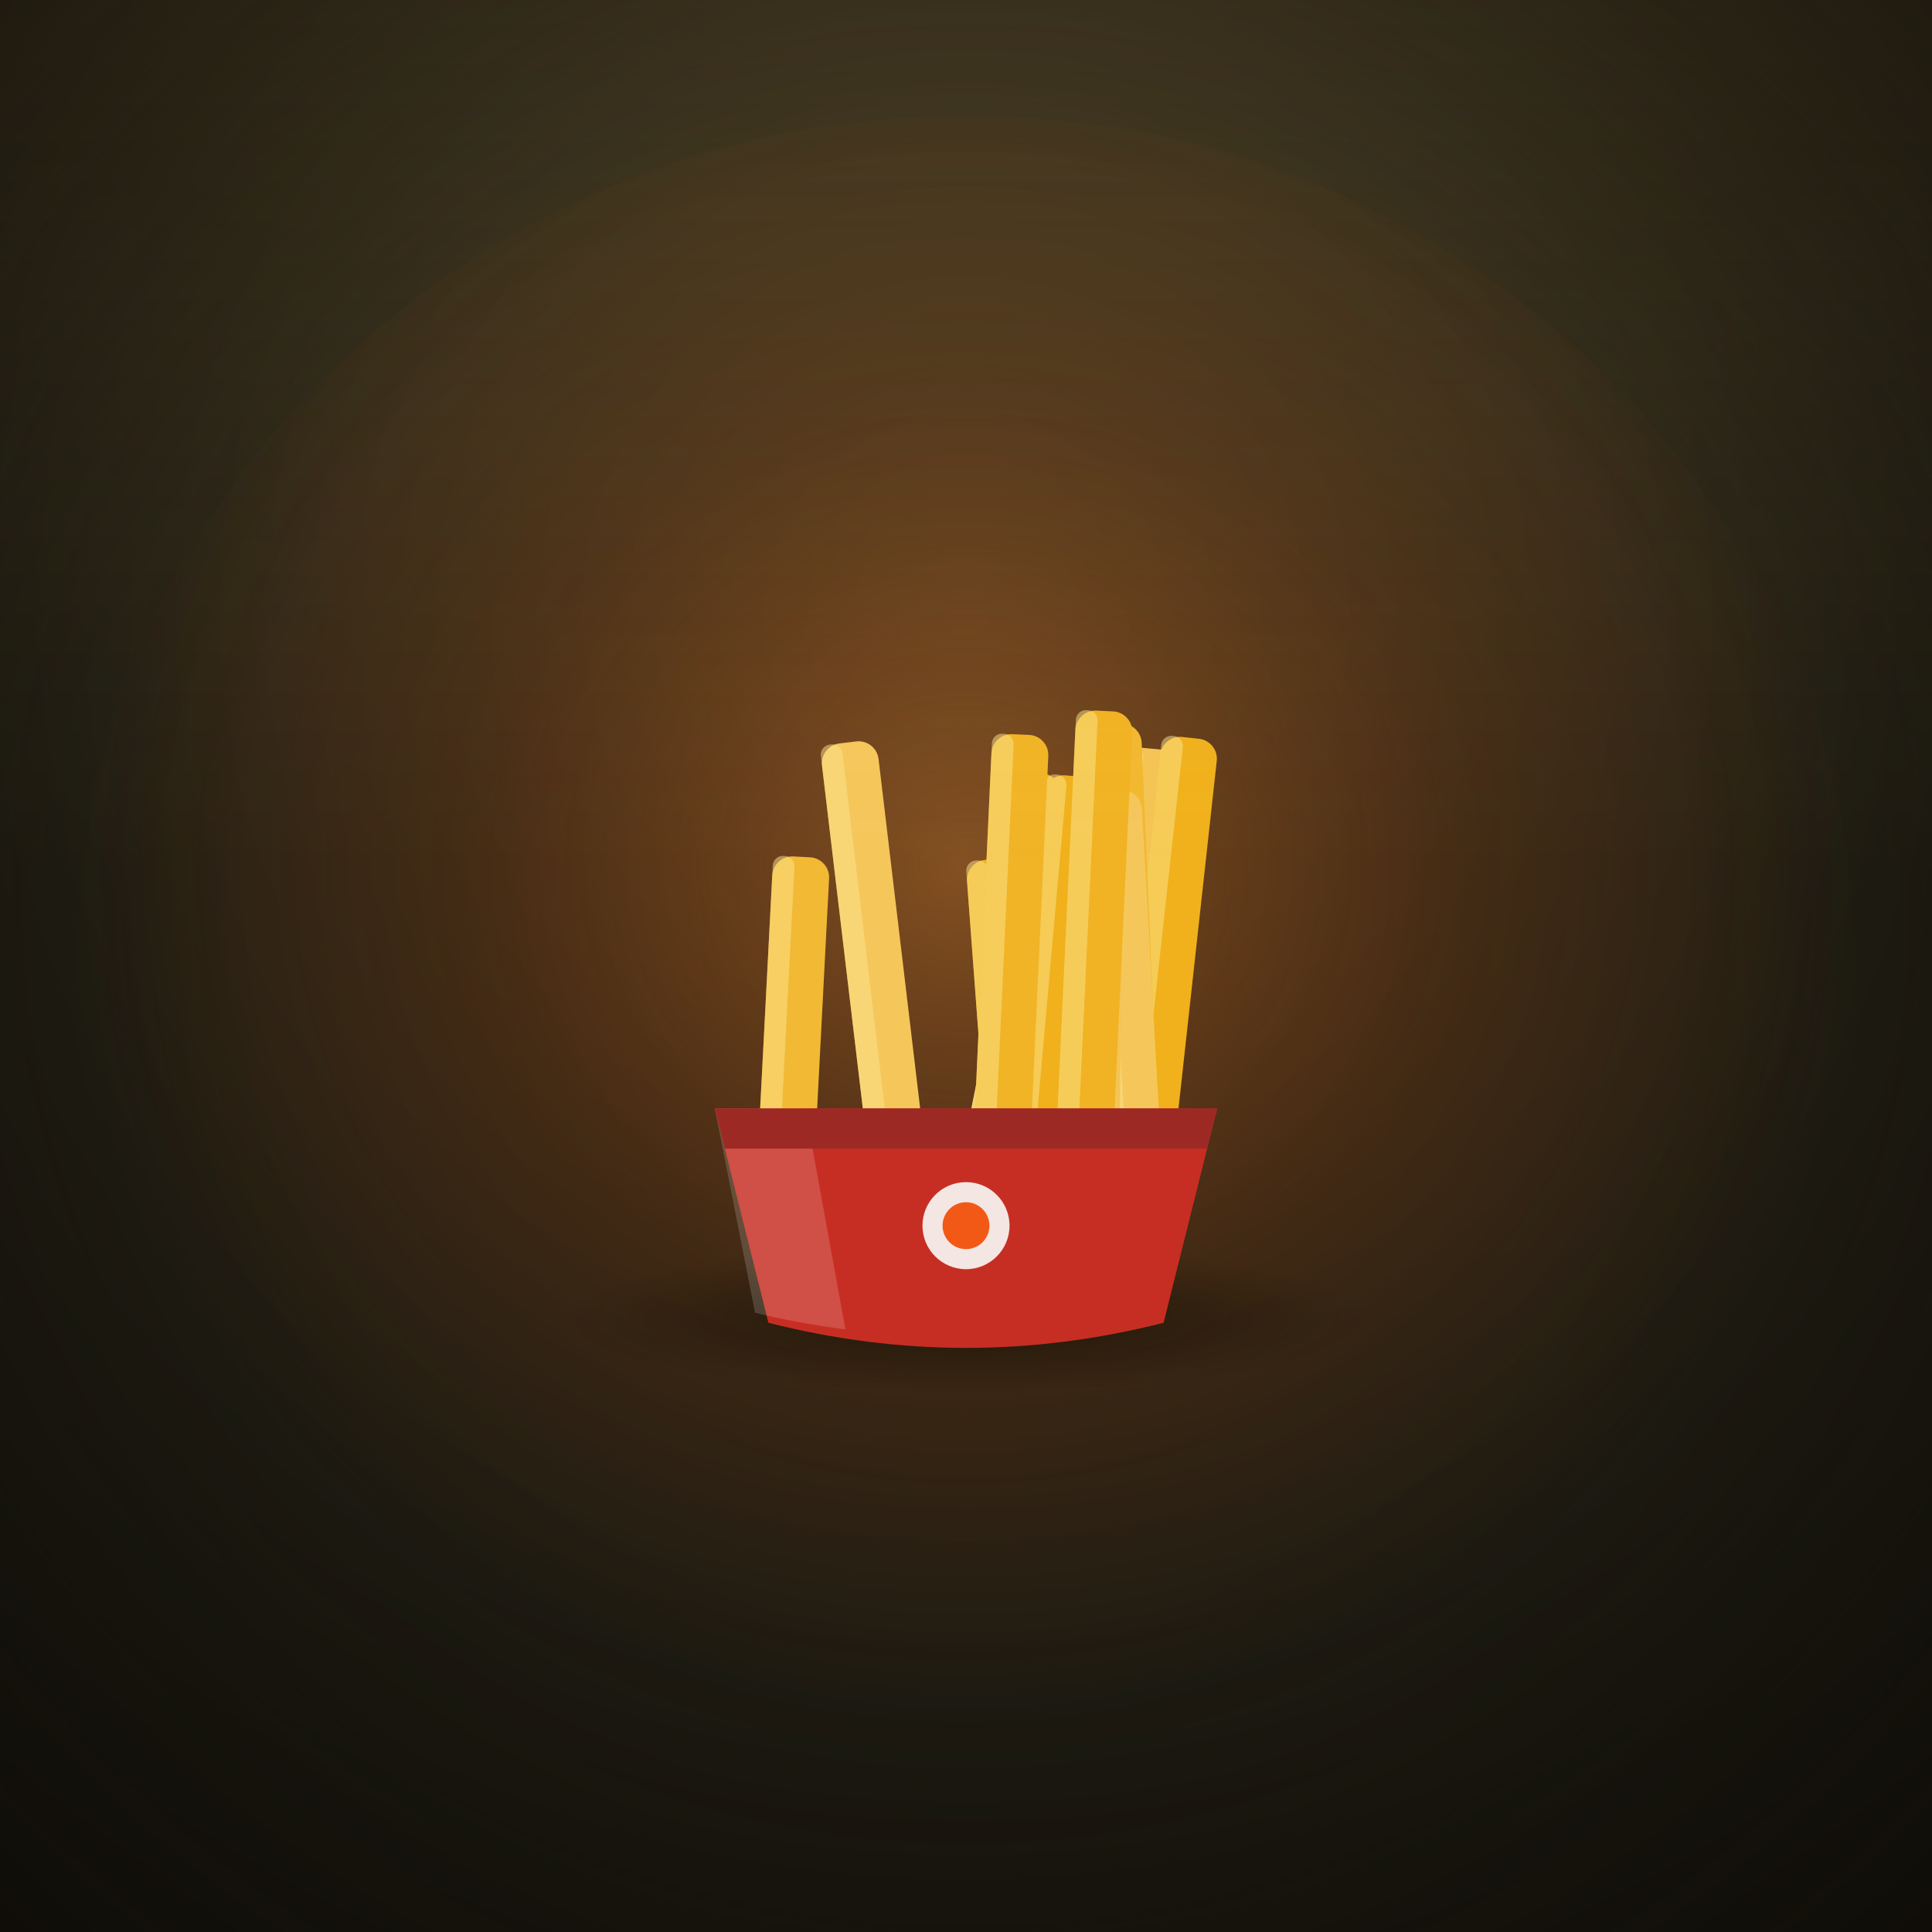
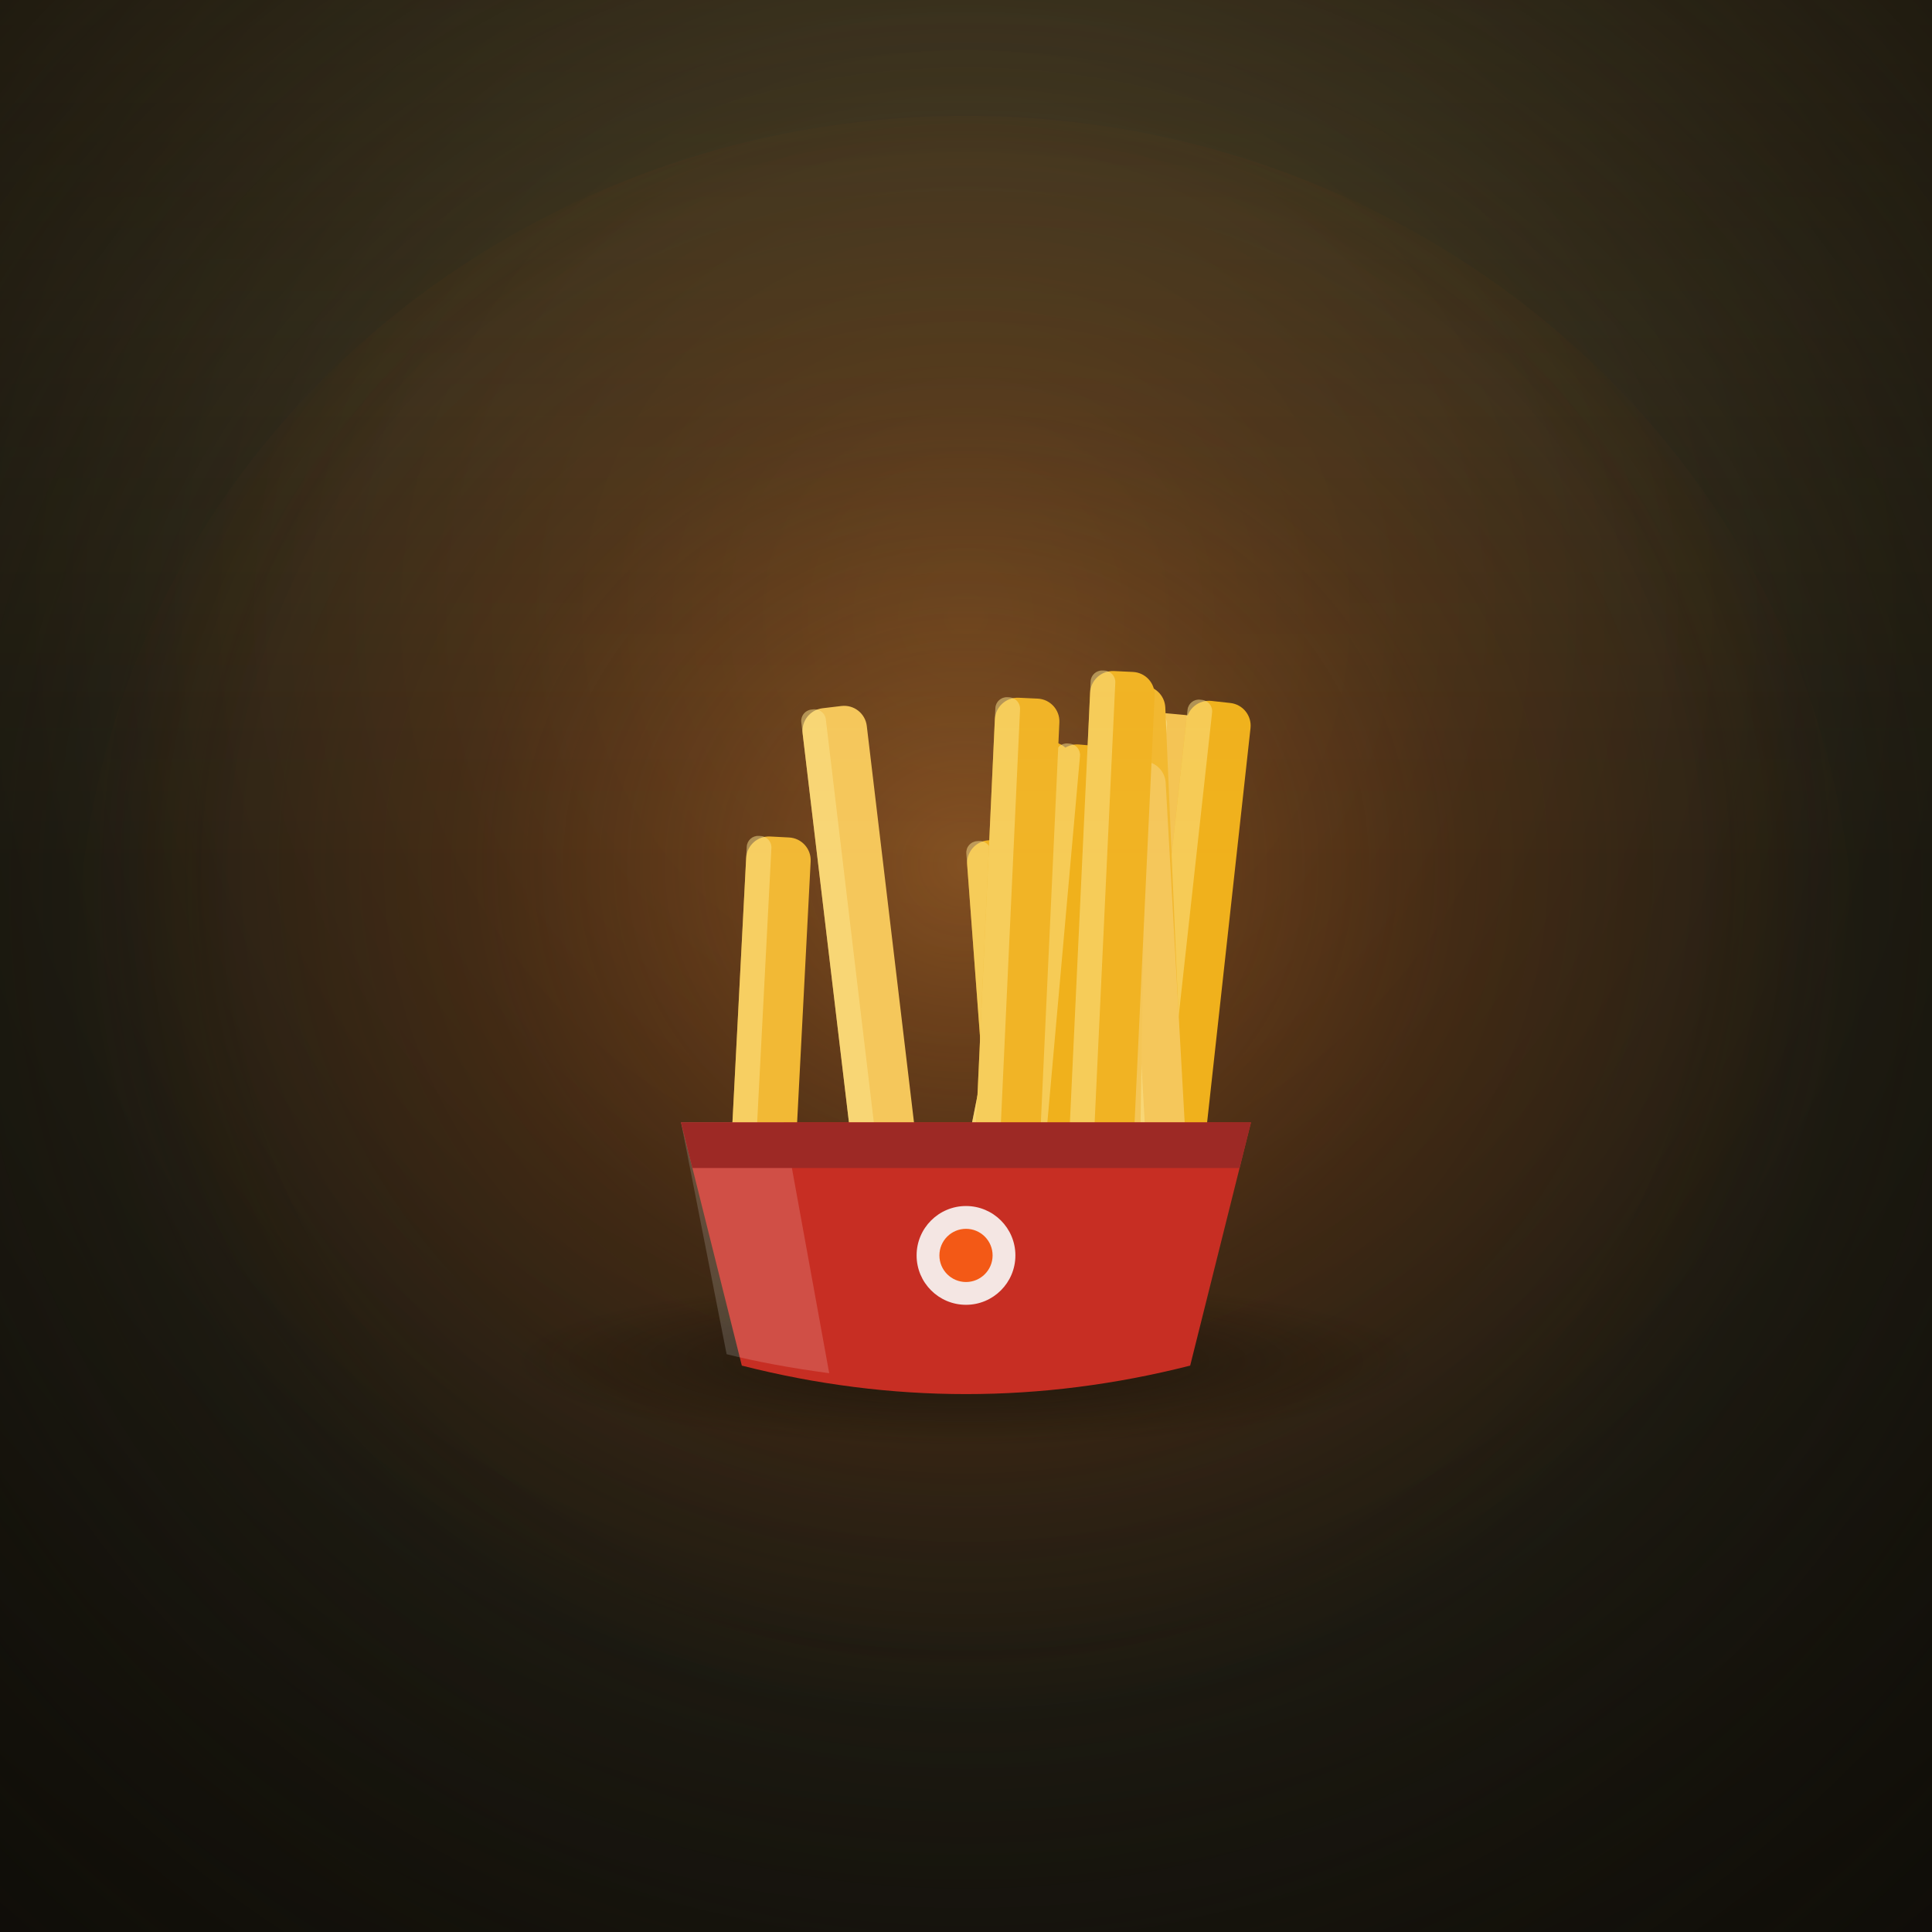
<svg xmlns="http://www.w3.org/2000/svg" viewBox="0 0 600 600" width="600" height="600">
  <defs>
    <radialGradient id="ground" cx="50%" cy="32%" r="84%">
      <stop offset="0%" stop-color="hsl(44.8 33% 17%)" />
      <stop offset="58%" stop-color="hsl(44.8 26% 10%)" />
      <stop offset="100%" stop-color="hsl(44.8 22% 6%)" />
    </radialGradient>
    <radialGradient id="keyLight" cx="50%" cy="44%" r="50%">
      <stop offset="0%" stop-color="hsl(26 96% 58% / 0.4)" />
      <stop offset="55%" stop-color="hsl(20 92% 46% / 0.136)" />
      <stop offset="100%" stop-color="hsl(20 90% 40% / 0)" />
    </radialGradient>
    <radialGradient id="dishShadow" cx="50%" cy="50%" r="50%">
      <stop offset="0%" stop-color="hsl(44.8 60% 3% / 0.6)" />
      <stop offset="100%" stop-color="hsl(44.8 60% 3% / 0)" />
    </radialGradient>
    <radialGradient id="vignette" cx="50%" cy="46%" r="72%">
      <stop offset="52%" stop-color="hsl(44.8 40% 4% / 0)" />
      <stop offset="100%" stop-color="hsl(44.8 40% 4% / 0.62)" />
    </radialGradient>
    <linearGradient id="topSheen" x1="0" y1="0" x2="0" y2="1">
      <stop offset="0%" stop-color="hsl(38 100% 72% / 0.11)" />
      <stop offset="45%" stop-color="hsl(38 100% 72% / 0)" />
    </linearGradient>
  </defs>
  <rect width="600" height="600" fill="url(#ground)" />
  <ellipse cx="300" cy="300" rx="276" ry="264" fill="url(#keyLight)" />
-   <g transform="translate(300 312) scale(0.52)">
+   <g transform="translate(300 312) scale(0.59)">
    <ellipse cx="0" cy="188" rx="240" ry="44" fill="url(#dishShadow)" />
    <g transform="rotate(2.97 -107.37 90)">
      <rect x="-124.37" y="-88.49" width="34" height="178.49" rx="12" fill="hsl(42 88% 57.92%)" />
      <rect x="-124.37" y="-88.49" width="13" height="178.49" rx="6" fill="hsl(48 96% 78% / 0.5)" />
    </g>
    <g transform="rotate(-4.27 29.88 90)">
      <rect x="12.88" y="-87.36" width="34" height="177.36" rx="12" fill="hsl(42 88% 53.96%)" />
      <rect x="12.88" y="-87.36" width="13" height="177.36" rx="6" fill="hsl(48 96% 78% / 0.5)" />
    </g>
    <g transform="rotate(5.22 88.15 90)">
      <rect x="71.15" y="-153.93" width="34" height="243.93" rx="12" fill="hsl(42 88% 64.35%)" />
      <rect x="71.15" y="-153.93" width="13" height="243.93" rx="6" fill="hsl(48 96% 78% / 0.5)" />
    </g>
    <g transform="rotate(-2.29 41.03 90)">
      <rect x="24.03" y="-101.13" width="34" height="191.13" rx="12" fill="hsl(42 88% 59.51%)" />
      <rect x="24.03" y="-101.13" width="13" height="191.13" rx="6" fill="hsl(48 96% 78% / 0.5)" />
    </g>
    <g transform="rotate(-7.86 69.14 90)">
      <rect x="52.14" y="-139.69" width="34" height="229.69" rx="12" fill="hsl(42 88% 52.3%)" />
      <rect x="52.14" y="-139.69" width="13" height="229.69" rx="6" fill="hsl(48 96% 78% / 0.5)" />
    </g>
    <g transform="rotate(11.26 14.97 90)">
      <rect x="-2.03" y="-97.57" width="34" height="187.57" rx="12" fill="hsl(42 88% 62.53%)" />
      <rect x="-2.03" y="-97.57" width="13" height="187.57" rx="6" fill="hsl(48 96% 78% / 0.5)" />
    </g>
    <g transform="rotate(-6.79 -41.16 90)">
      <rect x="-58.16" y="-158.35" width="34" height="248.35" rx="12" fill="hsl(42 88% 65.83%)" />
      <rect x="-58.16" y="-158.35" width="13" height="248.35" rx="6" fill="hsl(48 96% 78% / 0.5)" />
    </g>
    <g transform="rotate(6.28 106.73 90)">
      <rect x="89.73" y="-160.83" width="34" height="250.83" rx="12" fill="hsl(42 88% 52.57%)" />
      <rect x="89.73" y="-160.83" width="13" height="250.83" rx="6" fill="hsl(48 96% 78% / 0.5)" />
    </g>
    <g transform="rotate(-2.46 98.48 90)">
      <rect x="81.48" y="-167.9" width="34" height="257.9" rx="12" fill="hsl(42 88% 56.88%)" />
      <rect x="81.48" y="-167.9" width="13" height="257.9" rx="6" fill="hsl(48 96% 78% / 0.5)" />
    </g>
    <g transform="rotate(6.15 50.64 90)">
      <rect x="33.64" y="-119.95" width="34" height="209.95" rx="12" fill="hsl(42 88% 63.82%)" />
      <rect x="33.64" y="-119.95" width="13" height="209.95" rx="6" fill="hsl(48 96% 78% / 0.5)" />
    </g>
    <g transform="rotate(-3.2 99.64 90)">
      <rect x="82.64" y="-128.17" width="34" height="218.17" rx="12" fill="hsl(42 88% 65.84%)" />
      <rect x="82.64" y="-128.17" width="13" height="218.17" rx="6" fill="hsl(48 96% 78% / 0.5)" />
    </g>
    <g transform="rotate(0.94 74.41 90)">
      <rect x="57.41" y="-107.17" width="34" height="197.17" rx="12" fill="hsl(42 88% 64.71%)" />
      <rect x="57.41" y="-107.17" width="13" height="197.17" rx="6" fill="hsl(48 96% 78% / 0.5)" />
    </g>
    <g transform="rotate(5.09 44.35 90)">
      <rect x="27.35" y="-137.39" width="34" height="227.39" rx="12" fill="hsl(42 88% 52.6%)" />
      <rect x="27.35" y="-137.39" width="13" height="227.39" rx="6" fill="hsl(48 96% 78% / 0.5)" />
    </g>
    <g transform="rotate(2.69 70.4 90)">
      <rect x="53.4" y="-175.65" width="34" height="265.65" rx="12" fill="hsl(42 88% 54.14%)" />
      <rect x="53.4" y="-175.65" width="13" height="265.65" rx="6" fill="hsl(48 96% 78% / 0.5)" />
    </g>
    <g transform="rotate(2.65 21.09 90)">
      <rect x="4.09" y="-161.58" width="34" height="251.58" rx="12" fill="hsl(42 88% 54.8%)" />
      <rect x="4.09" y="-161.58" width="13" height="251.58" rx="6" fill="hsl(48 96% 78% / 0.5)" />
    </g>
    <path d="M-150 62 L150 62 L118 190 q-118 30 -236 0 z" fill="hsl(4 70% 46%)" />
    <path d="M-150 62 L-96 62 L-72 194 q-30 -4 -54 -10 z" fill="hsl(0 0% 100% / 0.16)" />
    <path d="M-150 62 L150 62 L144 86 L-144 86 z" fill="hsl(2 62% 38%)" />
    <circle cx="0" cy="132" r="26" fill="hsl(36 18% 96%)" opacity="0.92" />
    <circle cx="0" cy="132" r="14" fill="hsl(18 90% 52%)" />
  </g>
  <rect width="600" height="600" fill="url(#topSheen)" />
  <rect width="600" height="600" fill="url(#vignette)" />
</svg>
